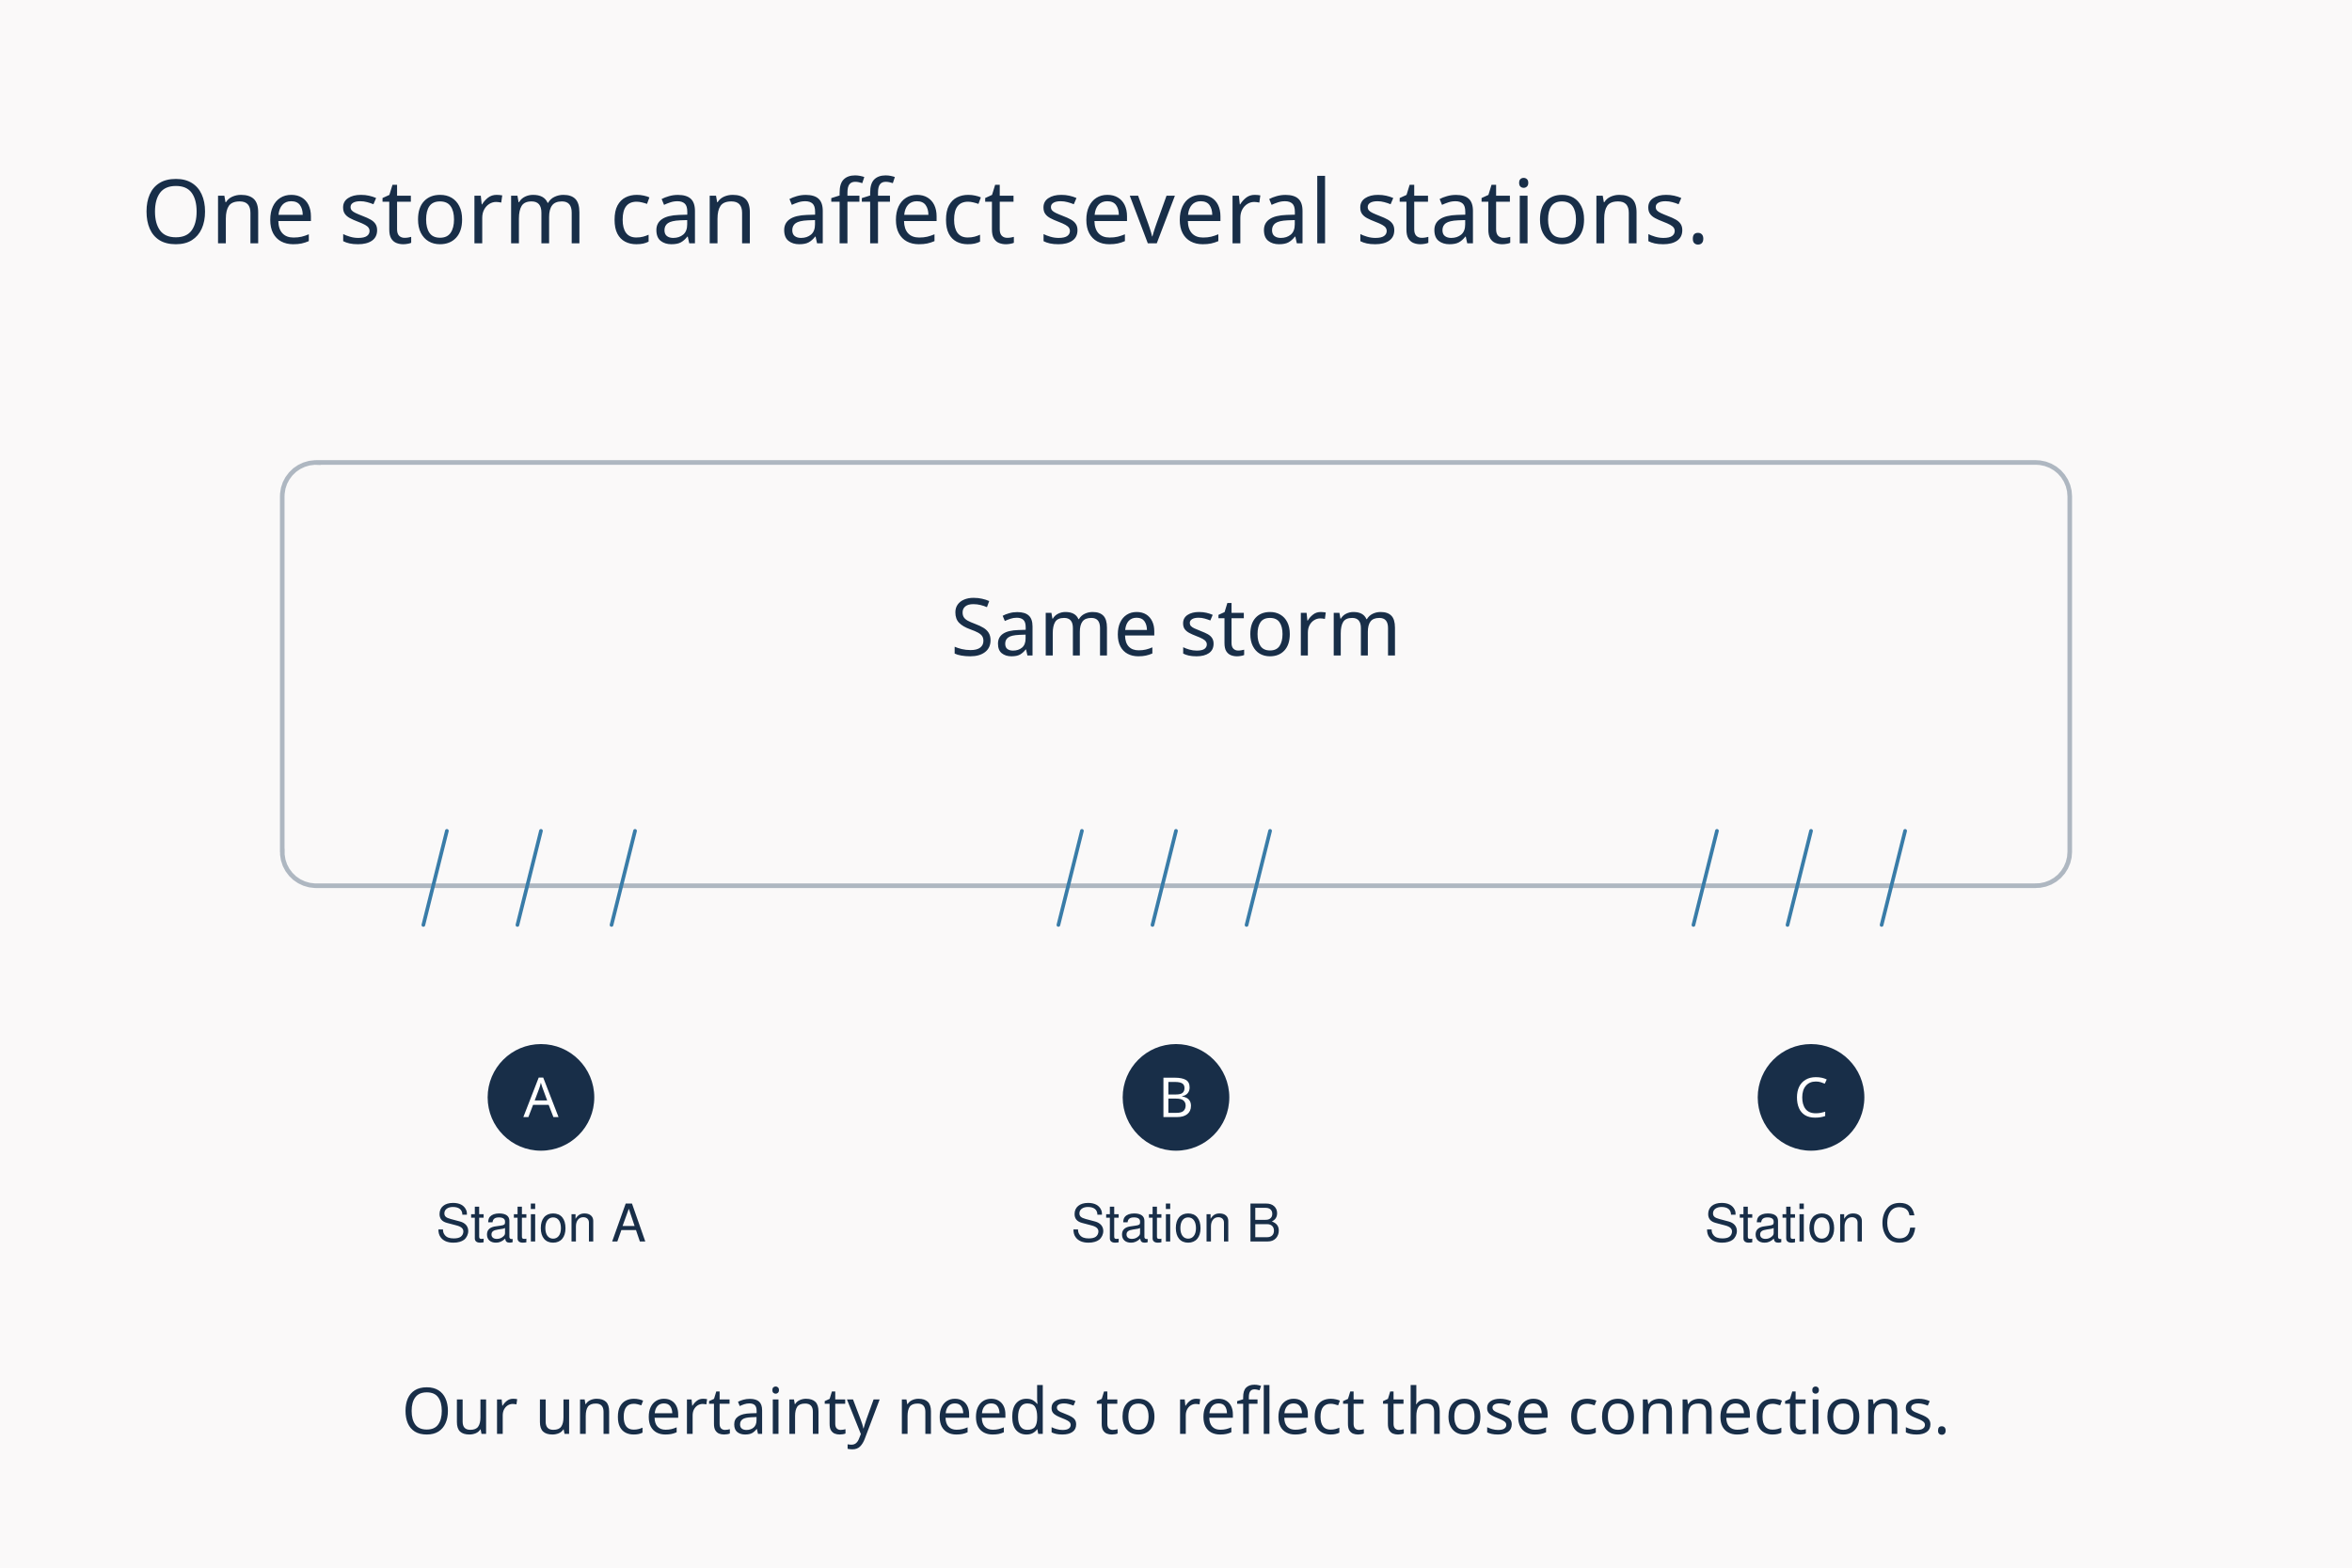
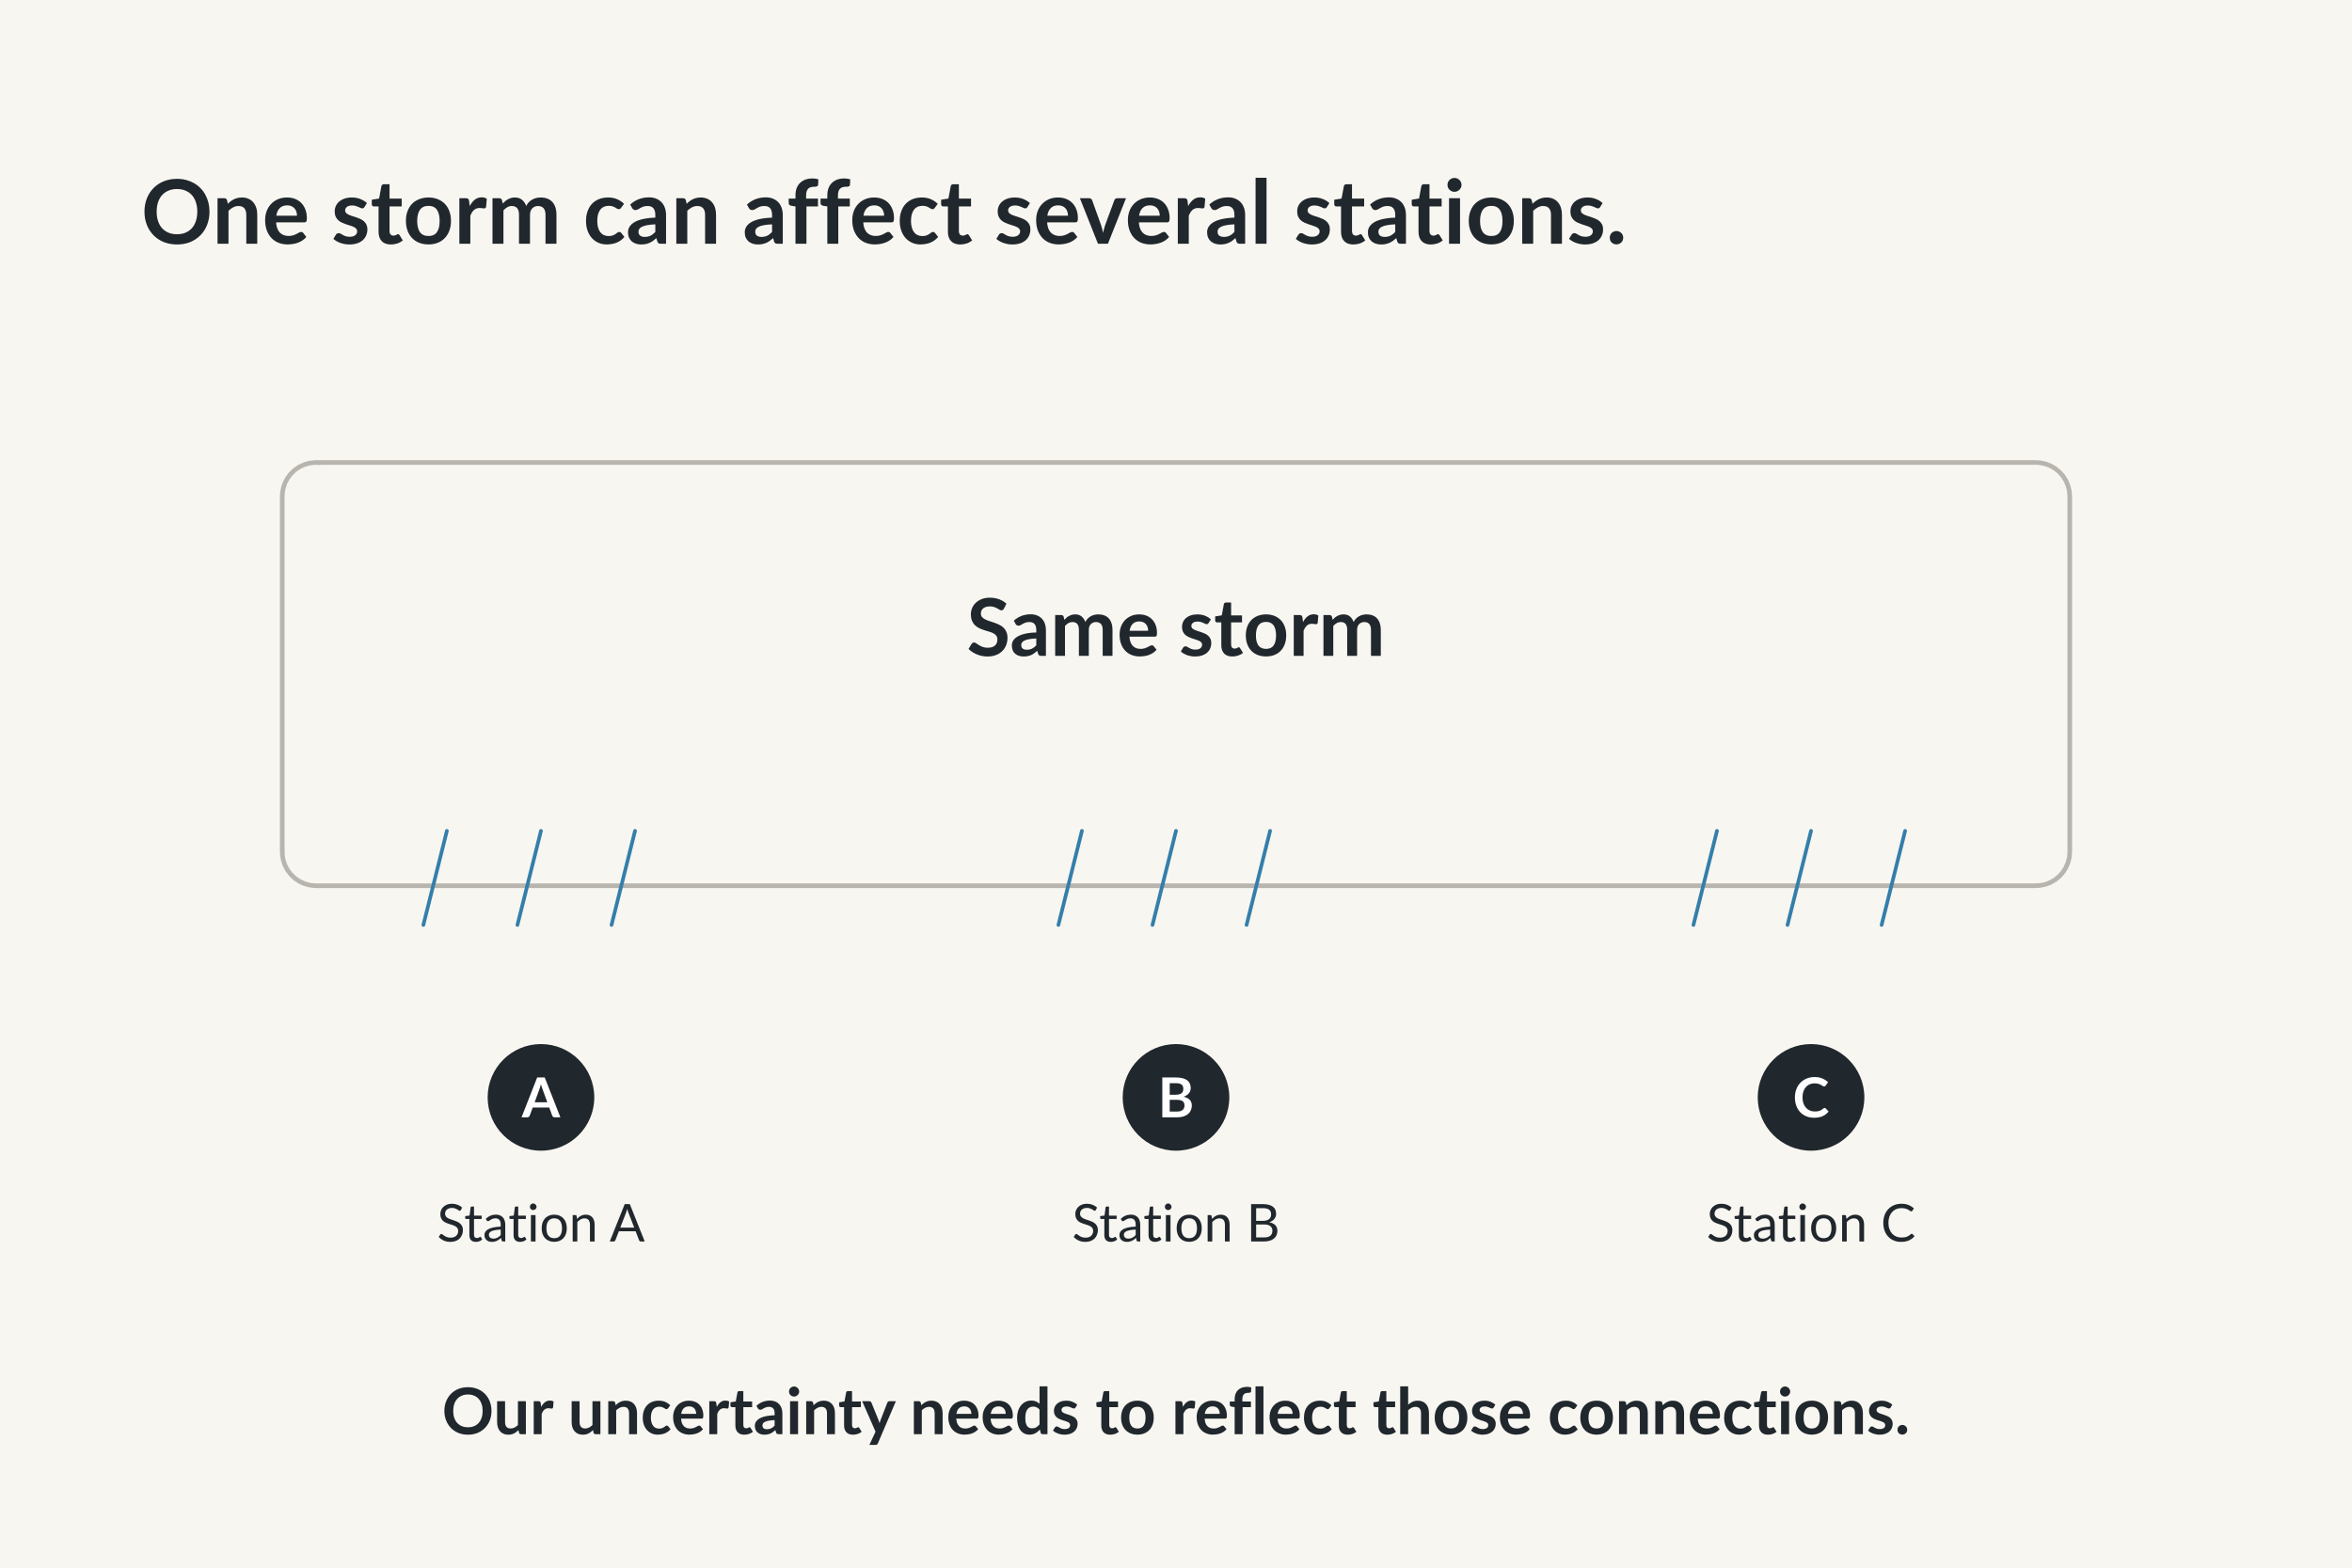
<svg xmlns="http://www.w3.org/2000/svg" width="768.00pt" height="512.00pt" viewBox="0 0 768.00 512.00">
  <g class="svglite">
    <defs>
      <style type="text/css">
    .svglite line, .svglite polyline, .svglite polygon, .svglite path, .svglite rect, .svglite circle {
      fill: none;
      stroke: #000000;
      stroke-linecap: round;
      stroke-linejoin: round;
      stroke-miterlimit: 10.00;
    }
    .svglite text {
      white-space: pre;
    }
    .svglite g.glyphgroup path {
      fill: inherit;
      stroke: none;
    }
  </style>
    </defs>
    <rect width="100%" height="100%" style="stroke: none; fill: #FFFFFF;" />
    <defs>
      <clipPath id="cpMC4wMHw3NjguMDB8MC4wMHw1MTIuMDA=">
        <rect x="0.00" y="0.00" width="768.00" height="512.00" />
      </clipPath>
    </defs>
    <g clip-path="url(#cpMC4wMHw3NjguMDB8MC4wMHw1MTIuMDA=)">
-       <rect x="0.00" y="0.00" width="768.00" height="512.00" style="stroke-width: 0.75; stroke: none; fill: #FAF9F9;" />
-       <text x="46.08" y="79.47" style="font-size: 29.00px;fill: #182E48; font-family: &quot;Noto Sans Syriac&quot;;" textLength="483.34px" lengthAdjust="spacingAndGlyphs">One storm can affect several stations.</text>
-       <polygon points="103.22,289.28 664.78,289.28 664.34,289.27 666.11,289.20 667.86,288.84 669.52,288.21 671.06,287.32 672.44,286.20 673.62,284.86 674.57,283.36 675.27,281.72 675.70,279.99 675.84,278.22 675.84,278.22 675.84,162.10 675.84,162.10 675.70,160.33 675.27,158.60 674.57,156.96 673.62,155.46 672.44,154.12 671.06,153.00 669.52,152.11 667.86,151.48 666.11,151.12 664.78,151.04 103.22,151.04 104.55,151.12 102.77,151.05 101.01,151.26 99.30,151.76 97.69,152.52 96.22,153.53 94.94,154.77 93.87,156.19 93.04,157.76 92.48,159.45 92.20,161.21 92.16,162.10 92.16,278.22 92.20,277.33 92.20,279.11 92.48,280.87 93.04,282.56 93.87,284.13 94.94,285.55 96.22,286.79 97.69,287.80 99.30,288.56 101.01,289.06 102.77,289.27 " style="stroke-width: 1.50; stroke: #AEB7C1;" />
-       <text x="384.00" y="214.08" text-anchor="middle" style="font-size: 26.00px;fill: #182E48; font-family: &quot;Noto Sans Syriac&quot;;" textLength="139.66px" lengthAdjust="spacingAndGlyphs">Same storm</text>
-       <polyline points="145.92,271.36 138.24,302.08 " style="stroke-width: 1.20; stroke: #397CA8;" />
-       <polyline points="176.64,271.36 168.96,302.08 " style="stroke-width: 1.20; stroke: #397CA8;" />
-       <polyline points="207.36,271.36 199.68,302.08 " style="stroke-width: 1.20; stroke: #397CA8;" />
-       <circle cx="176.64" cy="358.40" r="17.41" style="stroke-width: 0.75; stroke: none; fill: #182E48;" />
-       <text x="176.64" y="364.83" text-anchor="middle" style="font-size: 18.00px;fill: #FFFFFF; font-family: &quot;Noto Sans Syriac&quot;;" textLength="12.00px" lengthAdjust="spacingAndGlyphs">A</text>
-       <text x="176.64" y="405.46" text-anchor="middle" style="font-size: 17.00px;fill: #182E48; font-family: &quot;Helvetica&quot;;" textLength="68.06px" lengthAdjust="spacingAndGlyphs">Station A</text>
-       <polyline points="353.28,271.36 345.60,302.08 " style="stroke-width: 1.20; stroke: #397CA8;" />
-       <polyline points="384.00,271.36 376.32,302.08 " style="stroke-width: 1.20; stroke: #397CA8;" />
-       <polyline points="414.72,271.36 407.04,302.08 " style="stroke-width: 1.20; stroke: #397CA8;" />
-       <circle cx="384.00" cy="358.40" r="17.41" style="stroke-width: 0.75; stroke: none; fill: #182E48;" />
-       <text x="384.00" y="364.83" text-anchor="middle" style="font-size: 18.00px;fill: #FFFFFF; font-family: &quot;Noto Sans Syriac&quot;;" textLength="12.00px" lengthAdjust="spacingAndGlyphs">B</text>
-       <text x="384.00" y="405.46" text-anchor="middle" style="font-size: 17.00px;fill: #182E48; font-family: &quot;Helvetica&quot;;" textLength="68.98px" lengthAdjust="spacingAndGlyphs">Station B</text>
-       <polyline points="560.64,271.36 552.96,302.08 " style="stroke-width: 1.20; stroke: #397CA8;" />
-       <polyline points="591.36,271.36 583.68,302.08 " style="stroke-width: 1.20; stroke: #397CA8;" />
-       <polyline points="622.08,271.36 614.40,302.08 " style="stroke-width: 1.20; stroke: #397CA8;" />
-       <circle cx="591.36" cy="358.40" r="17.41" style="stroke-width: 0.75; stroke: none; fill: #182E48;" />
-       <text x="591.36" y="364.83" text-anchor="middle" style="font-size: 18.00px;fill: #FFFFFF; font-family: &quot;Noto Sans Syriac&quot;;" textLength="13.00px" lengthAdjust="spacingAndGlyphs">C</text>
-       <text x="591.36" y="405.46" text-anchor="middle" style="font-size: 17.00px;fill: #182E48; font-family: &quot;Helvetica&quot;;" textLength="69.92px" lengthAdjust="spacingAndGlyphs">Station C</text>
-       <text x="384.00" y="468.30" text-anchor="middle" style="font-size: 21.00px;fill: #182E48; font-family: &quot;Noto Sans Syriac&quot;;" textLength="471.23px" lengthAdjust="spacingAndGlyphs">Our uncertainty needs to reflect those connections.</text>
+       <rect x="0.00" y="0.00" width="768.00" height="512.00" style="stroke-width: 0.75; stroke: none; fill: #F8F6F0;" />
+       <text x="46.08" y="79.61" style="font-size: 29.00px; font-weight: bold;fill: #20272D; font-family: &quot;Lato&quot;;" textLength="484.33px" lengthAdjust="spacingAndGlyphs">One storm can affect several stations.</text>
+       <polygon points="103.22,289.28 664.78,289.28 664.34,289.27 666.11,289.20 667.86,288.84 669.52,288.21 671.06,287.32 672.44,286.20 673.62,284.86 674.57,283.36 675.27,281.72 675.70,279.99 675.84,278.22 675.84,278.22 675.84,162.10 675.84,162.10 675.70,160.33 675.27,158.60 674.57,156.96 673.62,155.46 672.44,154.12 671.06,153.00 669.52,152.11 667.86,151.48 666.11,151.12 664.78,151.04 103.22,151.04 104.55,151.12 102.77,151.05 101.01,151.26 99.30,151.76 97.69,152.52 96.22,153.53 94.94,154.77 93.87,156.19 93.04,157.76 92.48,159.45 92.20,161.21 92.16,162.10 92.16,278.22 92.20,277.33 92.20,279.11 92.48,280.87 93.04,282.56 93.87,284.13 94.94,285.55 96.22,286.79 97.69,287.80 99.30,288.56 101.01,289.06 102.77,289.27 " style="stroke-width: 1.50; stroke: #B8B5AE;" />
+       <text x="384.00" y="214.20" text-anchor="middle" style="font-size: 26.00px; font-weight: bold;fill: #20272D; font-family: &quot;Lato&quot;;" textLength="137.08px" lengthAdjust="spacingAndGlyphs">Same storm</text>
+       <polyline points="145.92,271.36 138.24,302.08 " style="stroke-width: 1.20; stroke: #347EAB;" />
+       <polyline points="176.64,271.36 168.96,302.08 " style="stroke-width: 1.20; stroke: #347EAB;" />
+       <polyline points="207.36,271.36 199.68,302.08 " style="stroke-width: 1.20; stroke: #347EAB;" />
+       <circle cx="176.64" cy="358.40" r="17.41" style="stroke-width: 0.75; stroke: none; fill: #20272D;" />
+       <text x="176.64" y="364.91" text-anchor="middle" style="font-size: 18.00px; font-weight: bold;fill: #FFFFFF; font-family: &quot;Lato&quot;;" textLength="12.78px" lengthAdjust="spacingAndGlyphs">A</text>
+       <text x="176.64" y="405.45" text-anchor="middle" style="font-size: 17.00px;fill: #20272D; font-family: &quot;Lato&quot;;" textLength="68.44px" lengthAdjust="spacingAndGlyphs">Station A</text>
+       <polyline points="353.28,271.36 345.60,302.08 " style="stroke-width: 1.20; stroke: #347EAB;" />
+       <polyline points="384.00,271.36 376.32,302.08 " style="stroke-width: 1.20; stroke: #347EAB;" />
+       <polyline points="414.72,271.36 407.04,302.08 " style="stroke-width: 1.20; stroke: #347EAB;" />
+       <circle cx="384.00" cy="358.40" r="17.41" style="stroke-width: 0.75; stroke: none; fill: #20272D;" />
+       <text x="384.00" y="364.91" text-anchor="middle" style="font-size: 18.00px; font-weight: bold;fill: #FFFFFF; font-family: &quot;Lato&quot;;" textLength="11.73px" lengthAdjust="spacingAndGlyphs">B</text>
+       <text x="384.00" y="405.45" text-anchor="middle" style="font-size: 17.00px;fill: #20272D; font-family: &quot;Lato&quot;;" textLength="67.88px" lengthAdjust="spacingAndGlyphs">Station B</text>
+       <polyline points="560.64,271.36 552.96,302.08 " style="stroke-width: 1.20; stroke: #347EAB;" />
+       <polyline points="591.36,271.36 583.68,302.08 " style="stroke-width: 1.20; stroke: #347EAB;" />
+       <polyline points="622.08,271.36 614.40,302.08 " style="stroke-width: 1.20; stroke: #347EAB;" />
+       <circle cx="591.36" cy="358.40" r="17.41" style="stroke-width: 0.75; stroke: none; fill: #20272D;" />
+       <text x="591.36" y="364.91" text-anchor="middle" style="font-size: 18.00px; font-weight: bold;fill: #FFFFFF; font-family: &quot;Lato&quot;;" textLength="12.06px" lengthAdjust="spacingAndGlyphs">C</text>
+       <text x="591.36" y="405.45" text-anchor="middle" style="font-size: 17.00px;fill: #20272D; font-family: &quot;Lato&quot;;" textLength="68.52px" lengthAdjust="spacingAndGlyphs">Station C</text>
+       <text x="384.00" y="468.39" text-anchor="middle" style="font-size: 21.00px; font-weight: bold;fill: #20272D; font-family: &quot;Lato&quot;;" textLength="480.08px" lengthAdjust="spacingAndGlyphs">Our uncertainty needs to reflect those connections.</text>
    </g>
  </g>
</svg>
